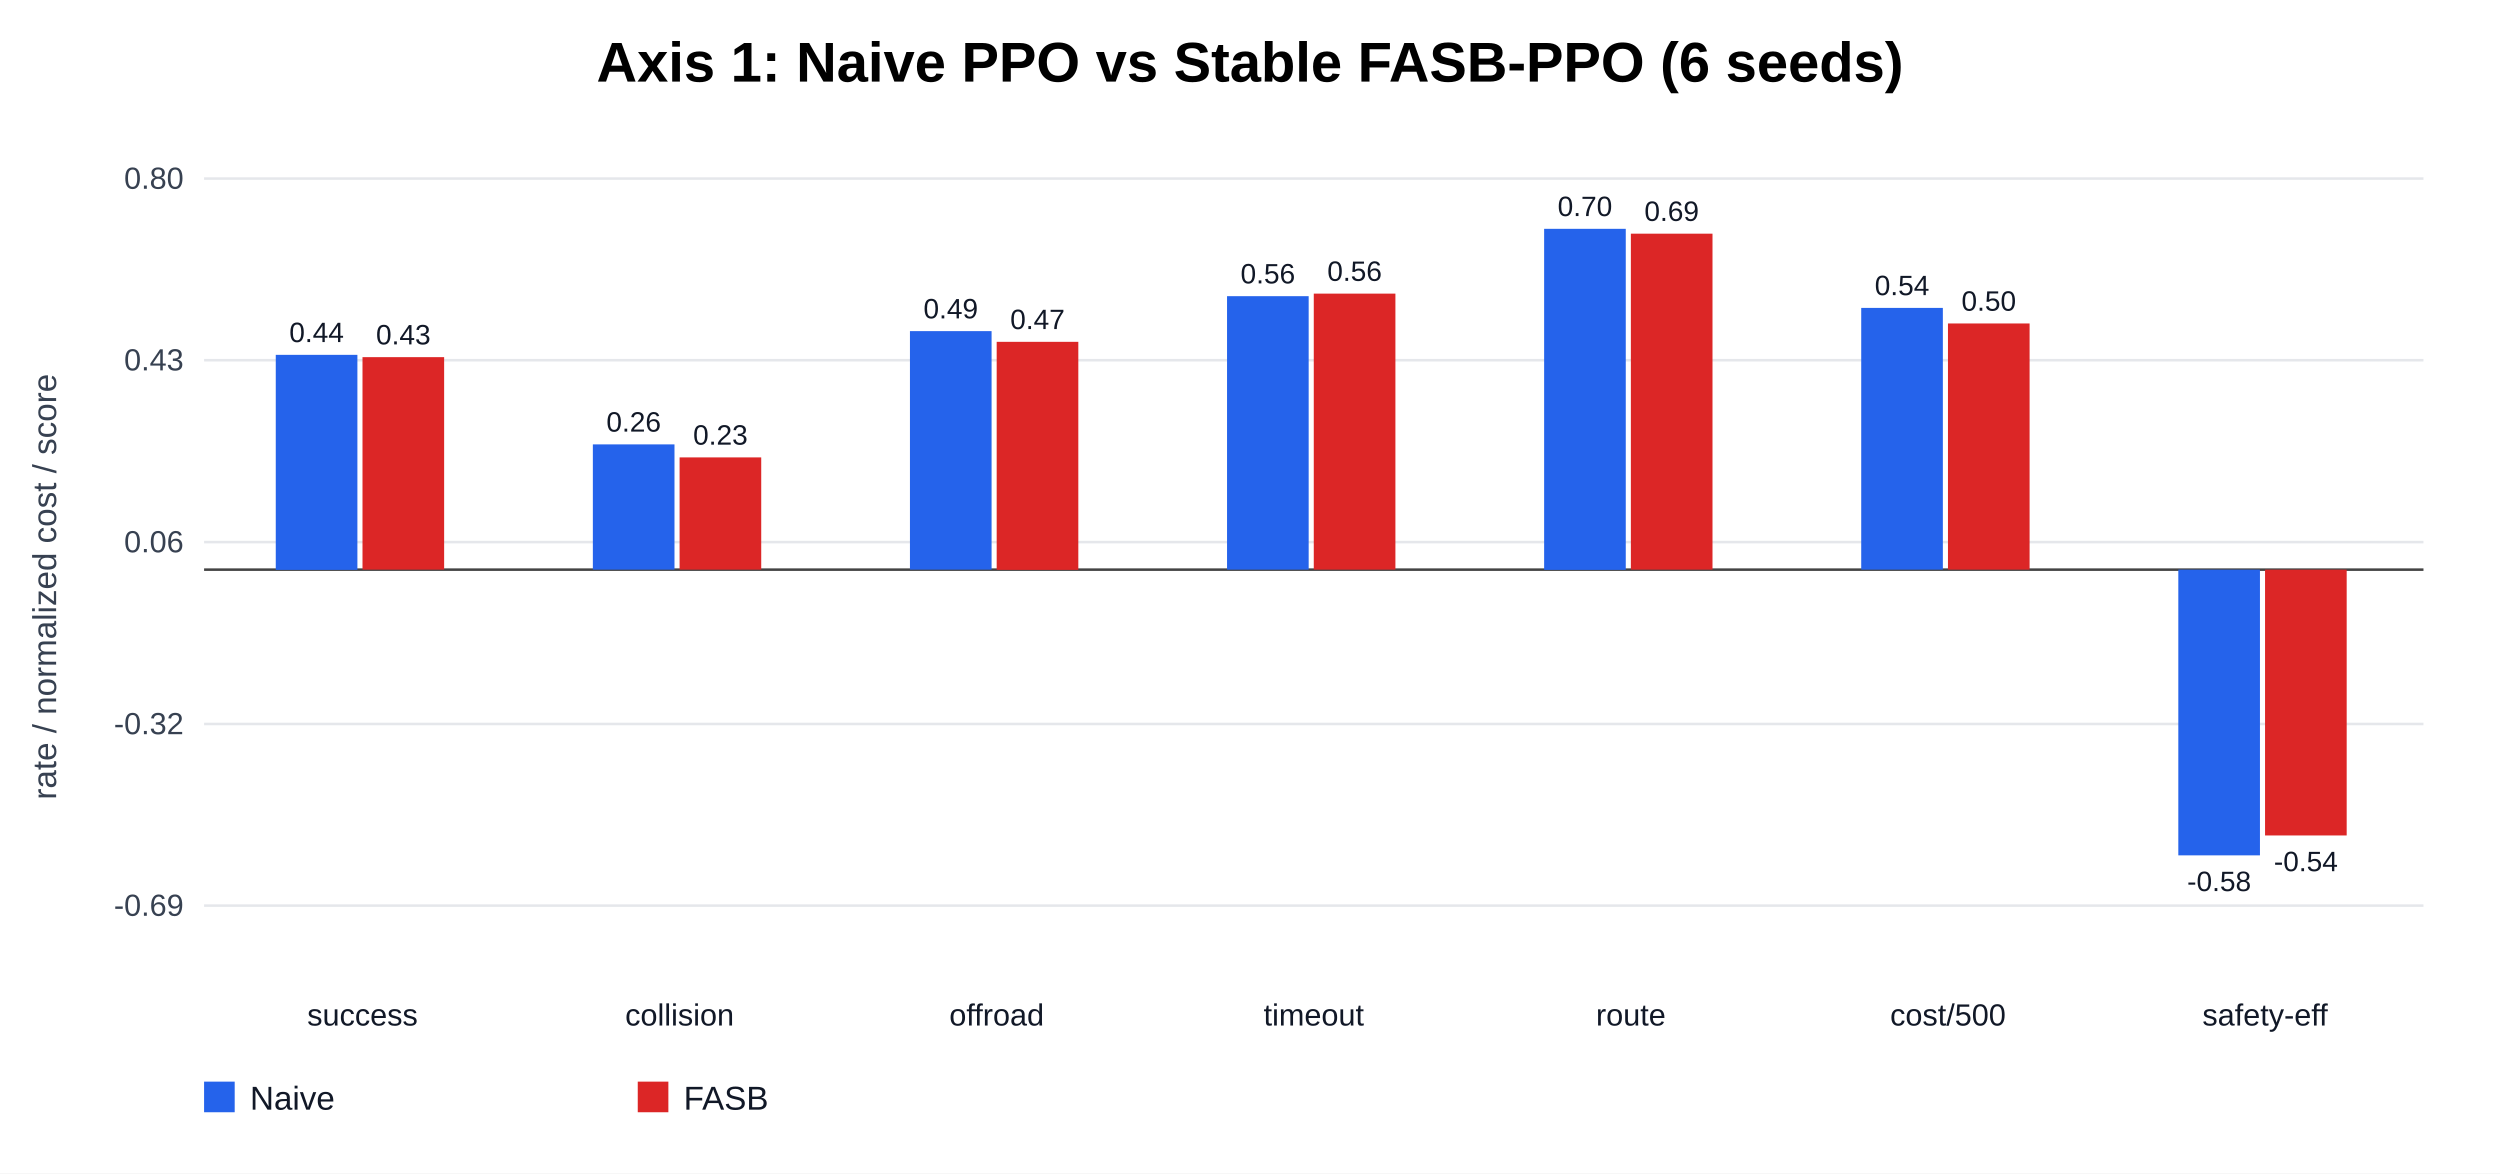
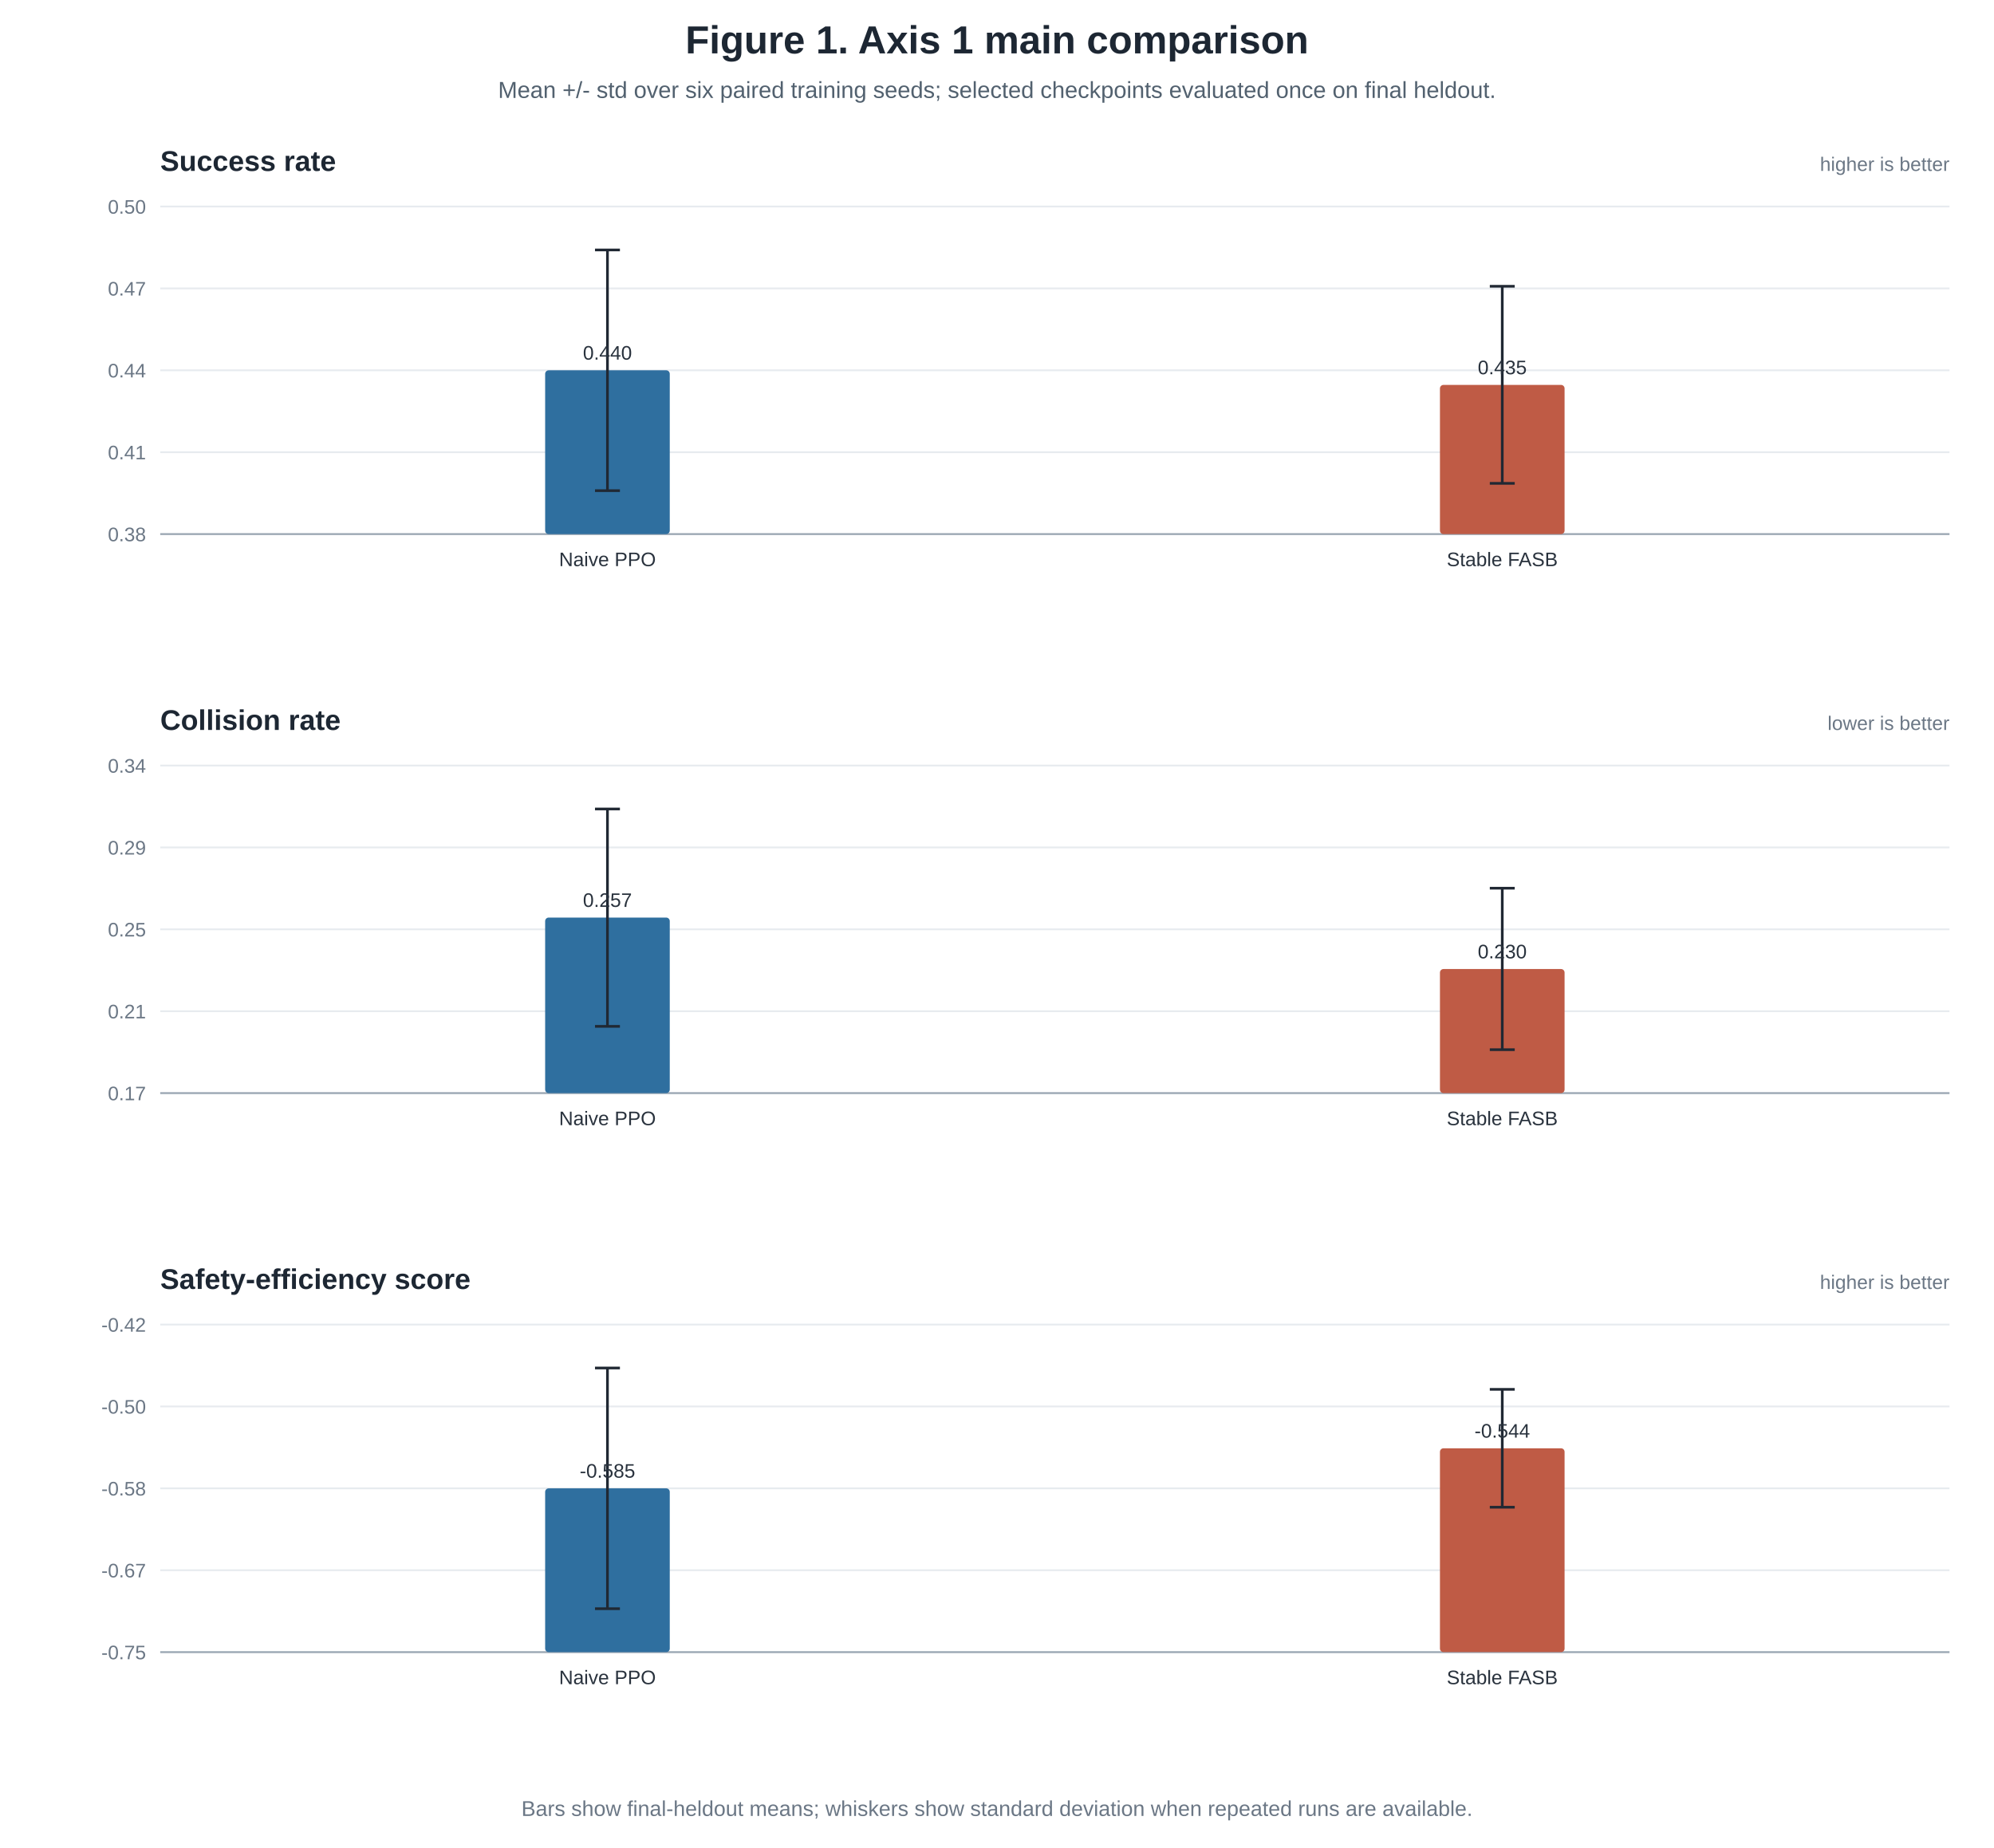
- <svg xmlns="http://www.w3.org/2000/svg" width="980" height="460" viewBox="0 0 980 460">
+ <svg xmlns="http://www.w3.org/2000/svg" width="1120" height="1038" viewBox="0 0 1120 1038">
  <rect width="100%" height="100%" fill="#ffffff" />
-   <text x="490.0" y="32" text-anchor="middle" font-family="Arial" font-size="22" font-weight="700">Axis 1: Naive PPO vs Stable FASB-PPO (6 seeds)</text>
-   <line x1="80" y1="223.3" x2="950" y2="223.3" stroke="#444" stroke-width="1" />
-   <line x1="80" y1="355.0" x2="950" y2="355.0" stroke="#e5e7eb" />
-   <text x="72" y="359.0" text-anchor="end" font-family="Arial" font-size="12" fill="#374151">-0.69</text>
-   <line x1="80" y1="283.8" x2="950" y2="283.8" stroke="#e5e7eb" />
-   <text x="72" y="287.8" text-anchor="end" font-family="Arial" font-size="12" fill="#374151">-0.32</text>
-   <line x1="80" y1="212.5" x2="950" y2="212.5" stroke="#e5e7eb" />
-   <text x="72" y="216.5" text-anchor="end" font-family="Arial" font-size="12" fill="#374151">0.06</text>
-   <line x1="80" y1="141.2" x2="950" y2="141.2" stroke="#e5e7eb" />
-   <text x="72" y="145.2" text-anchor="end" font-family="Arial" font-size="12" fill="#374151">0.43</text>
-   <line x1="80" y1="70.0" x2="950" y2="70.0" stroke="#e5e7eb" />
-   <text x="72" y="74.0" text-anchor="end" font-family="Arial" font-size="12" fill="#374151">0.80</text>
-   <text x="142.1" y="402" text-anchor="middle" font-family="Arial" font-size="12" fill="#111827">success</text>
-   <text x="266.4" y="402" text-anchor="middle" font-family="Arial" font-size="12" fill="#111827">collision</text>
-   <text x="390.7" y="402" text-anchor="middle" font-family="Arial" font-size="12" fill="#111827">offroad</text>
-   <text x="515.0" y="402" text-anchor="middle" font-family="Arial" font-size="12" fill="#111827">timeout</text>
-   <text x="639.3" y="402" text-anchor="middle" font-family="Arial" font-size="12" fill="#111827">route</text>
-   <text x="763.6" y="402" text-anchor="middle" font-family="Arial" font-size="12" fill="#111827">cost/500</text>
-   <text x="887.9" y="402" text-anchor="middle" font-family="Arial" font-size="12" fill="#111827">safety-eff</text>
-   <rect x="108.1" y="139.1" width="32.0" height="84.3" fill="#2563eb" />
-   <text x="124.1" y="134.1" text-anchor="middle" font-family="Arial" font-size="11" fill="#111827">0.44</text>
-   <rect x="232.4" y="174.2" width="32.0" height="49.1" fill="#2563eb" />
-   <text x="248.4" y="169.2" text-anchor="middle" font-family="Arial" font-size="11" fill="#111827">0.26</text>
-   <rect x="356.7" y="129.8" width="32.0" height="93.5" fill="#2563eb" />
-   <text x="372.7" y="124.8" text-anchor="middle" font-family="Arial" font-size="11" fill="#111827">0.49</text>
-   <rect x="481.0" y="116.1" width="32.0" height="107.2" fill="#2563eb" />
-   <text x="497.0" y="111.1" text-anchor="middle" font-family="Arial" font-size="11" fill="#111827">0.56</text>
-   <rect x="605.3" y="89.7" width="32.0" height="133.7" fill="#2563eb" />
-   <text x="621.3" y="84.7" text-anchor="middle" font-family="Arial" font-size="11" fill="#111827">0.70</text>
-   <rect x="729.6" y="120.7" width="32.0" height="102.6" fill="#2563eb" />
-   <text x="745.6" y="115.7" text-anchor="middle" font-family="Arial" font-size="11" fill="#111827">0.54</text>
-   <rect x="853.9" y="223.3" width="32.0" height="112.0" fill="#2563eb" />
-   <text x="869.9" y="349.3" text-anchor="middle" font-family="Arial" font-size="11" fill="#111827">-0.58</text>
-   <rect x="142.1" y="140.0" width="32.0" height="83.3" fill="#dc2626" />
-   <text x="158.1" y="135.0" text-anchor="middle" font-family="Arial" font-size="11" fill="#111827">0.43</text>
-   <rect x="266.4" y="179.3" width="32.0" height="44.0" fill="#dc2626" />
-   <text x="282.4" y="174.3" text-anchor="middle" font-family="Arial" font-size="11" fill="#111827">0.23</text>
-   <rect x="390.7" y="134.0" width="32.0" height="89.4" fill="#dc2626" />
-   <text x="406.7" y="129.0" text-anchor="middle" font-family="Arial" font-size="11" fill="#111827">0.47</text>
-   <rect x="515.0" y="115.1" width="32.0" height="108.2" fill="#dc2626" />
-   <text x="531.0" y="110.1" text-anchor="middle" font-family="Arial" font-size="11" fill="#111827">0.56</text>
-   <rect x="639.3" y="91.6" width="32.0" height="131.7" fill="#dc2626" />
-   <text x="655.3" y="86.6" text-anchor="middle" font-family="Arial" font-size="11" fill="#111827">0.69</text>
-   <rect x="763.6" y="126.8" width="32.0" height="96.5" fill="#dc2626" />
-   <text x="779.6" y="121.8" text-anchor="middle" font-family="Arial" font-size="11" fill="#111827">0.50</text>
-   <rect x="887.9" y="223.3" width="32.0" height="104.2" fill="#dc2626" />
-   <text x="903.9" y="341.5" text-anchor="middle" font-family="Arial" font-size="11" fill="#111827">-0.54</text>
-   <rect x="80" y="424" width="12" height="12" fill="#2563eb" />
-   <text x="98" y="435" font-family="Arial" font-size="13" fill="#111827">Naive</text>
-   <rect x="250" y="424" width="12" height="12" fill="#dc2626" />
-   <text x="268" y="435" font-family="Arial" font-size="13" fill="#111827">FASB</text>
-   <text x="22" y="230.0" transform="rotate(-90 22 230.0)" text-anchor="middle" font-family="Arial" font-size="13" fill="#374151">rate / normalized cost / score</text>
+   <text x="560.0" y="30" text-anchor="middle" font-family="Arial, sans-serif" font-size="22" font-weight="700" fill="#1d2733">Figure 1. Axis 1 main comparison</text>
+   <text x="560.0" y="55" text-anchor="middle" font-family="Arial, sans-serif" font-size="13" fill="#52616f">Mean +/- std over six paired training seeds; selected checkpoints evaluated once on final heldout.</text>
+   <text x="90" y="96" font-family="Arial, sans-serif" font-size="16" font-weight="700" fill="#1d2733">Success rate</text>
+   <line x1="90" y1="300.0" x2="1095" y2="300.0" stroke="#e7ebef" stroke-width="1" />
+   <text x="82" y="304.0" text-anchor="end" font-family="Arial, sans-serif" font-size="11" fill="#6b7785">0.38</text>
+   <line x1="90" y1="254.0" x2="1095" y2="254.0" stroke="#e7ebef" stroke-width="1" />
+   <text x="82" y="258.0" text-anchor="end" font-family="Arial, sans-serif" font-size="11" fill="#6b7785">0.41</text>
+   <line x1="90" y1="208.0" x2="1095" y2="208.0" stroke="#e7ebef" stroke-width="1" />
+   <text x="82" y="212.0" text-anchor="end" font-family="Arial, sans-serif" font-size="11" fill="#6b7785">0.44</text>
+   <line x1="90" y1="162.0" x2="1095" y2="162.0" stroke="#e7ebef" stroke-width="1" />
+   <text x="82" y="166.0" text-anchor="end" font-family="Arial, sans-serif" font-size="11" fill="#6b7785">0.47</text>
+   <line x1="90" y1="116.0" x2="1095" y2="116.0" stroke="#e7ebef" stroke-width="1" />
+   <text x="82" y="120.0" text-anchor="end" font-family="Arial, sans-serif" font-size="11" fill="#6b7785">0.50</text>
+   <line x1="90" y1="300" x2="1095" y2="300" stroke="#9aa6b2" />
+   <rect x="306.2" y="208.0" width="70.0" height="92.0" fill="#2f6f9f" rx="2" />
+   <line x1="341.2" y1="140.4" x2="341.2" y2="275.6" stroke="#202833" stroke-width="1.5" />
+   <line x1="334.2" y1="140.4" x2="348.2" y2="140.4" stroke="#202833" stroke-width="1.5" />
+   <line x1="334.2" y1="275.6" x2="348.2" y2="275.6" stroke="#202833" stroke-width="1.5" />
+   <text x="341.2" y="318" text-anchor="middle" font-family="Arial, sans-serif" font-size="11" fill="#29323d">Naive PPO</text>
+   <text x="341.2" y="202.0" text-anchor="middle" font-family="Arial, sans-serif" font-size="11" fill="#29323d">0.440</text>
+   <rect x="808.8" y="216.2" width="70.0" height="83.8" fill="#bf5b45" rx="2" />
+   <line x1="843.8" y1="160.8" x2="843.8" y2="271.5" stroke="#202833" stroke-width="1.5" />
+   <line x1="836.8" y1="160.8" x2="850.8" y2="160.8" stroke="#202833" stroke-width="1.5" />
+   <line x1="836.8" y1="271.5" x2="850.8" y2="271.5" stroke="#202833" stroke-width="1.5" />
+   <text x="843.8" y="318" text-anchor="middle" font-family="Arial, sans-serif" font-size="11" fill="#29323d">Stable FASB</text>
+   <text x="843.8" y="210.2" text-anchor="middle" font-family="Arial, sans-serif" font-size="11" fill="#29323d">0.435</text>
+   <text x="1095" y="96" text-anchor="end" font-family="Arial, sans-serif" font-size="11" fill="#6b7785">higher is better</text>
+   <text x="90" y="410" font-family="Arial, sans-serif" font-size="16" font-weight="700" fill="#1d2733">Collision rate</text>
+   <line x1="90" y1="614.0" x2="1095" y2="614.0" stroke="#e7ebef" stroke-width="1" />
+   <text x="82" y="618.0" text-anchor="end" font-family="Arial, sans-serif" font-size="11" fill="#6b7785">0.17</text>
+   <line x1="90" y1="568.0" x2="1095" y2="568.0" stroke="#e7ebef" stroke-width="1" />
+   <text x="82" y="572.0" text-anchor="end" font-family="Arial, sans-serif" font-size="11" fill="#6b7785">0.21</text>
+   <line x1="90" y1="522.0" x2="1095" y2="522.0" stroke="#e7ebef" stroke-width="1" />
+   <text x="82" y="526.0" text-anchor="end" font-family="Arial, sans-serif" font-size="11" fill="#6b7785">0.25</text>
+   <line x1="90" y1="476.0" x2="1095" y2="476.0" stroke="#e7ebef" stroke-width="1" />
+   <text x="82" y="480.0" text-anchor="end" font-family="Arial, sans-serif" font-size="11" fill="#6b7785">0.29</text>
+   <line x1="90" y1="430.0" x2="1095" y2="430.0" stroke="#e7ebef" stroke-width="1" />
+   <text x="82" y="434.0" text-anchor="end" font-family="Arial, sans-serif" font-size="11" fill="#6b7785">0.34</text>
+   <line x1="90" y1="614" x2="1095" y2="614" stroke="#9aa6b2" />
+   <rect x="306.2" y="515.4" width="70.0" height="98.6" fill="#2f6f9f" rx="2" />
+   <line x1="341.2" y1="454.4" x2="341.2" y2="576.5" stroke="#202833" stroke-width="1.5" />
+   <line x1="334.2" y1="454.4" x2="348.2" y2="454.4" stroke="#202833" stroke-width="1.5" />
+   <line x1="334.2" y1="576.5" x2="348.2" y2="576.5" stroke="#202833" stroke-width="1.5" />
+   <text x="341.2" y="632" text-anchor="middle" font-family="Arial, sans-serif" font-size="11" fill="#29323d">Naive PPO</text>
+   <text x="341.2" y="509.4" text-anchor="middle" font-family="Arial, sans-serif" font-size="11" fill="#29323d">0.257</text>
+   <rect x="808.8" y="544.3" width="70.0" height="69.7" fill="#bf5b45" rx="2" />
+   <line x1="843.8" y1="498.9" x2="843.8" y2="589.6" stroke="#202833" stroke-width="1.5" />
+   <line x1="836.8" y1="498.9" x2="850.8" y2="498.9" stroke="#202833" stroke-width="1.5" />
+   <line x1="836.8" y1="589.6" x2="850.8" y2="589.6" stroke="#202833" stroke-width="1.5" />
+   <text x="843.8" y="632" text-anchor="middle" font-family="Arial, sans-serif" font-size="11" fill="#29323d">Stable FASB</text>
+   <text x="843.8" y="538.3" text-anchor="middle" font-family="Arial, sans-serif" font-size="11" fill="#29323d">0.230</text>
+   <text x="1095" y="410" text-anchor="end" font-family="Arial, sans-serif" font-size="11" fill="#6b7785">lower is better</text>
+   <text x="90" y="724" font-family="Arial, sans-serif" font-size="16" font-weight="700" fill="#1d2733">Safety-efficiency score</text>
+   <line x1="90" y1="928.0" x2="1095" y2="928.0" stroke="#e7ebef" stroke-width="1" />
+   <text x="82" y="932.0" text-anchor="end" font-family="Arial, sans-serif" font-size="11" fill="#6b7785">-0.75</text>
+   <line x1="90" y1="882.0" x2="1095" y2="882.0" stroke="#e7ebef" stroke-width="1" />
+   <text x="82" y="886.0" text-anchor="end" font-family="Arial, sans-serif" font-size="11" fill="#6b7785">-0.67</text>
+   <line x1="90" y1="836.0" x2="1095" y2="836.0" stroke="#e7ebef" stroke-width="1" />
+   <text x="82" y="840.0" text-anchor="end" font-family="Arial, sans-serif" font-size="11" fill="#6b7785">-0.58</text>
+   <line x1="90" y1="790.0" x2="1095" y2="790.0" stroke="#e7ebef" stroke-width="1" />
+   <text x="82" y="794.0" text-anchor="end" font-family="Arial, sans-serif" font-size="11" fill="#6b7785">-0.50</text>
+   <line x1="90" y1="744.0" x2="1095" y2="744.0" stroke="#e7ebef" stroke-width="1" />
+   <text x="82" y="748.0" text-anchor="end" font-family="Arial, sans-serif" font-size="11" fill="#6b7785">-0.42</text>
+   <line x1="90" y1="928" x2="1095" y2="928" stroke="#9aa6b2" />
+   <rect x="306.2" y="836.0" width="70.0" height="92.0" fill="#2f6f9f" rx="2" />
+   <line x1="341.2" y1="768.4" x2="341.2" y2="903.6" stroke="#202833" stroke-width="1.5" />
+   <line x1="334.2" y1="768.4" x2="348.2" y2="768.4" stroke="#202833" stroke-width="1.5" />
+   <line x1="334.2" y1="903.6" x2="348.2" y2="903.6" stroke="#202833" stroke-width="1.5" />
+   <text x="341.2" y="946" text-anchor="middle" font-family="Arial, sans-serif" font-size="11" fill="#29323d">Naive PPO</text>
+   <text x="341.2" y="830.0" text-anchor="middle" font-family="Arial, sans-serif" font-size="11" fill="#29323d">-0.585</text>
+   <rect x="808.8" y="813.5" width="70.0" height="114.5" fill="#bf5b45" rx="2" />
+   <line x1="843.8" y1="780.4" x2="843.8" y2="846.6" stroke="#202833" stroke-width="1.5" />
+   <line x1="836.8" y1="780.4" x2="850.8" y2="780.4" stroke="#202833" stroke-width="1.5" />
+   <line x1="836.8" y1="846.6" x2="850.8" y2="846.6" stroke="#202833" stroke-width="1.5" />
+   <text x="843.8" y="946" text-anchor="middle" font-family="Arial, sans-serif" font-size="11" fill="#29323d">Stable FASB</text>
+   <text x="843.8" y="807.5" text-anchor="middle" font-family="Arial, sans-serif" font-size="11" fill="#29323d">-0.544</text>
+   <text x="1095" y="724" text-anchor="end" font-family="Arial, sans-serif" font-size="11" fill="#6b7785">higher is better</text>
+   <text x="560.0" y="1020" text-anchor="middle" font-family="Arial, sans-serif" font-size="12" fill="#6b7785">Bars show final-heldout means; whiskers show standard deviation when repeated runs are available.</text>
</svg>
